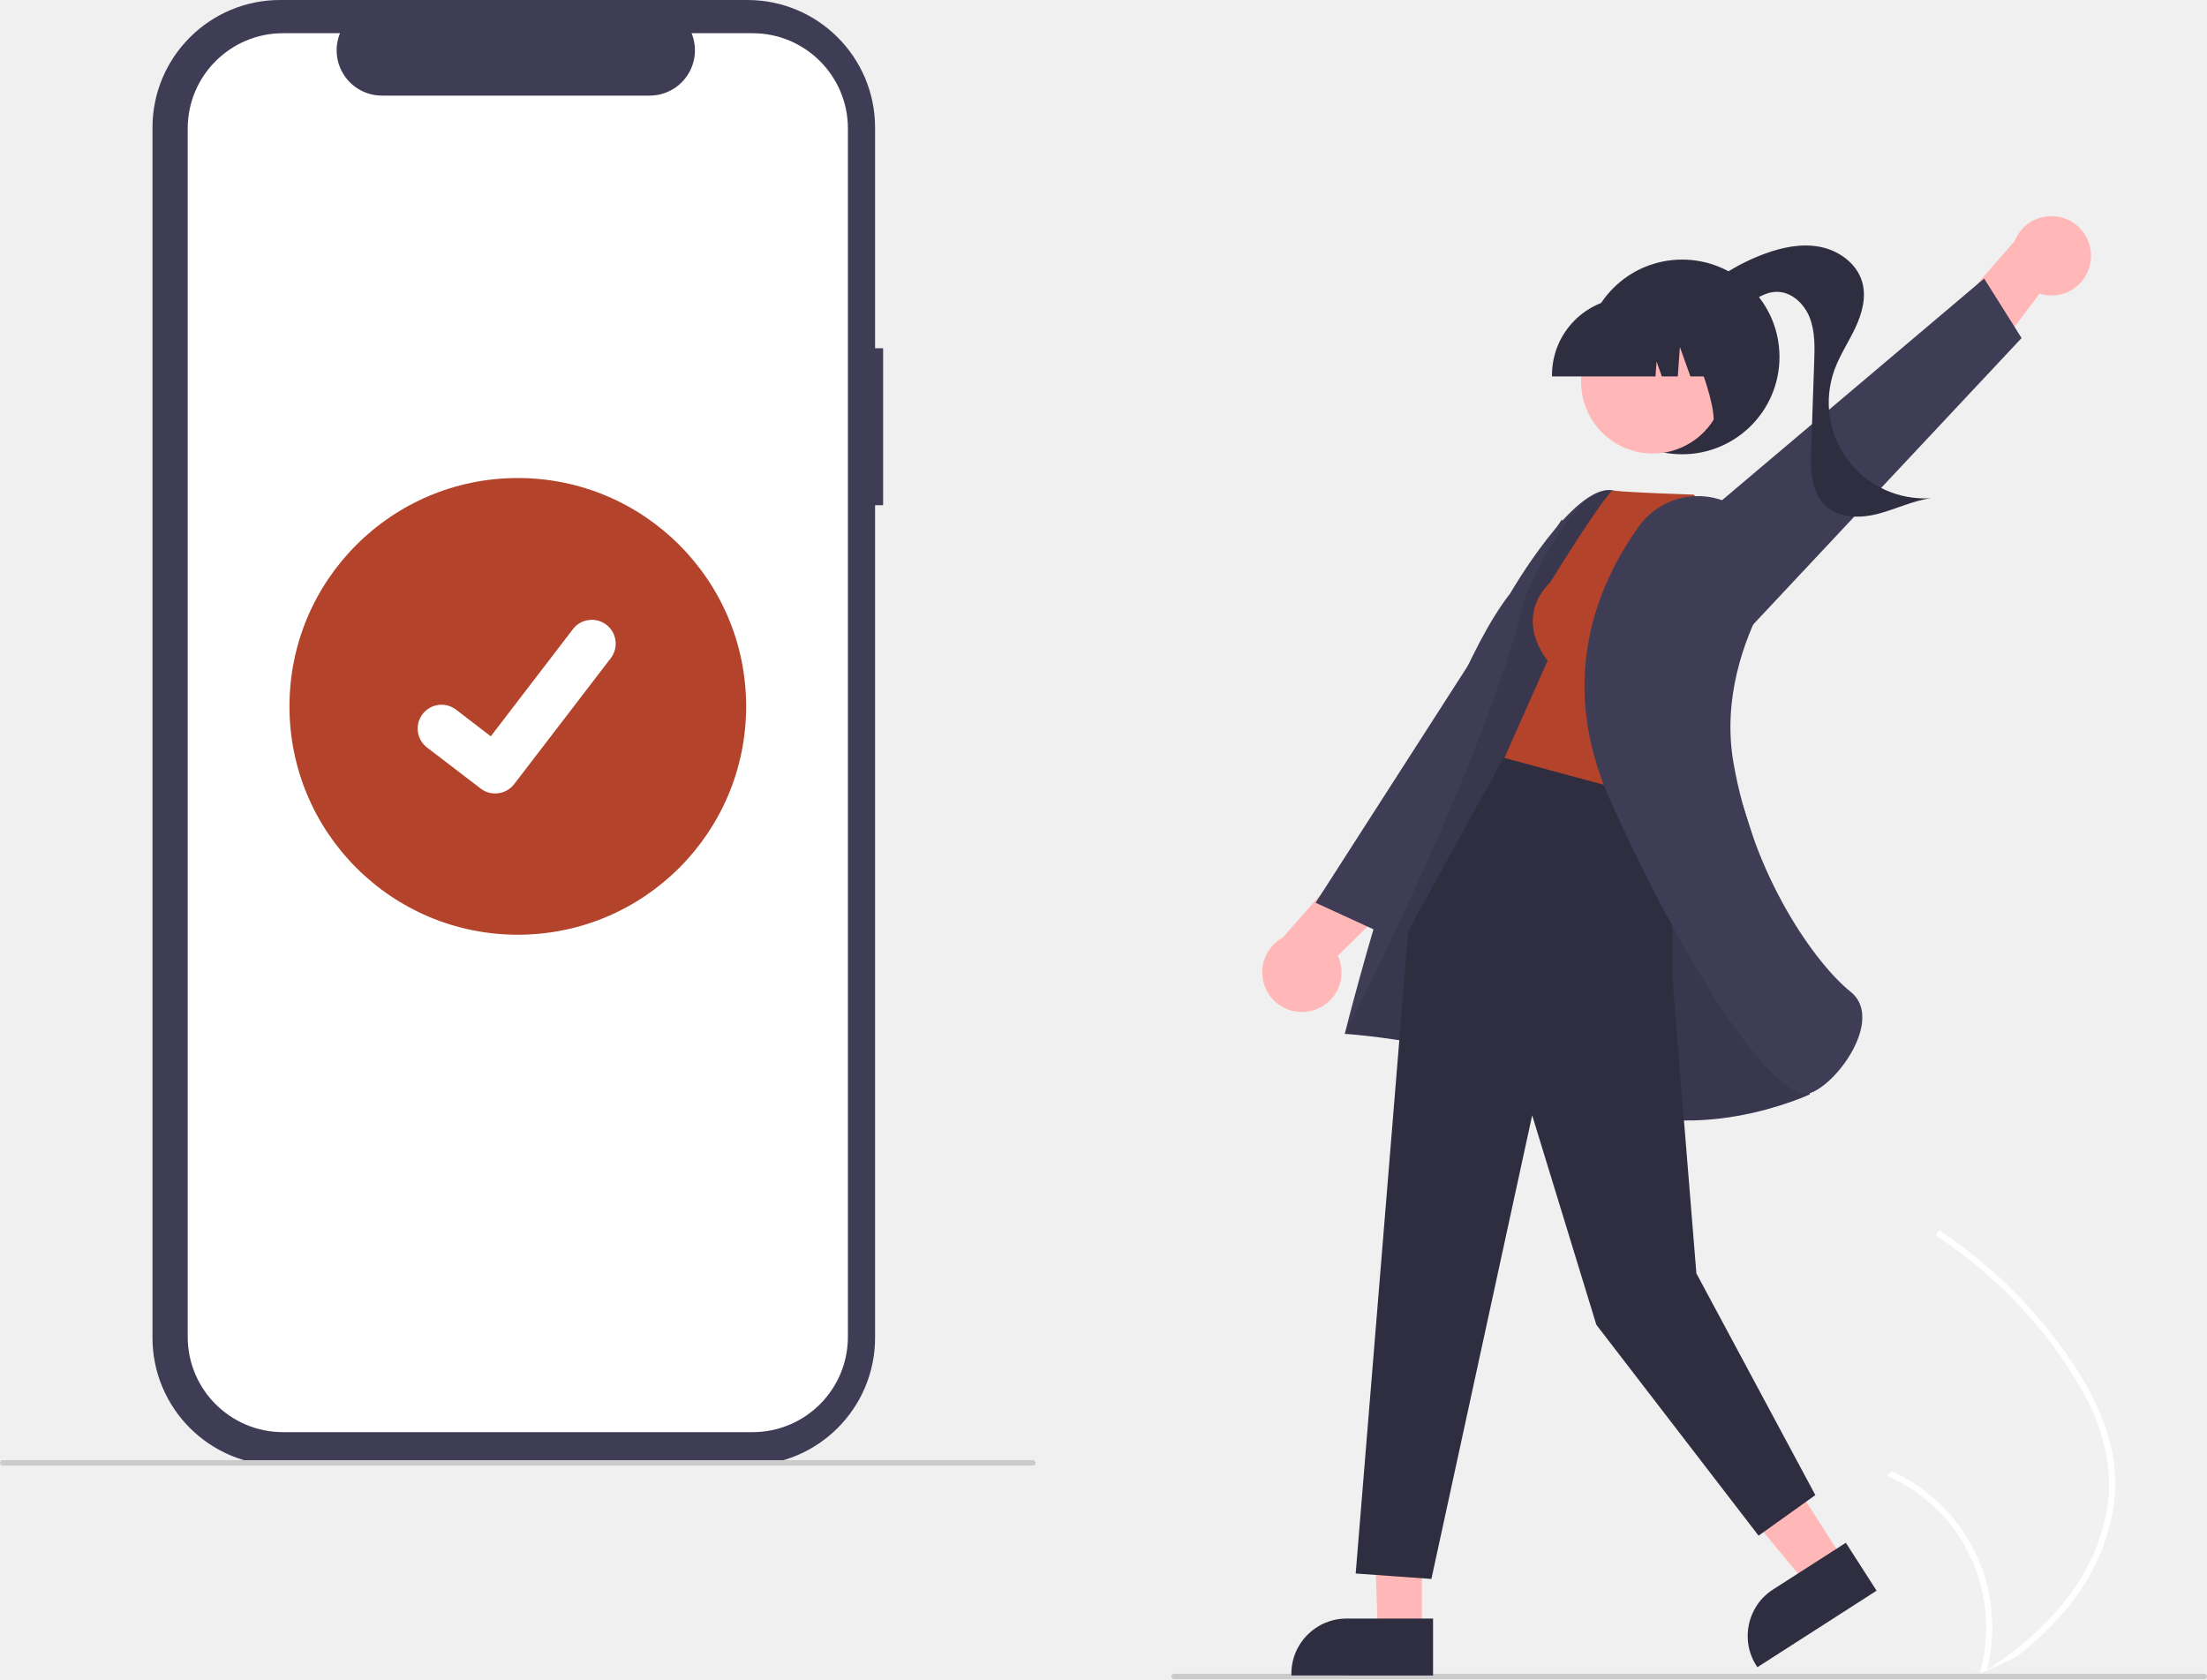
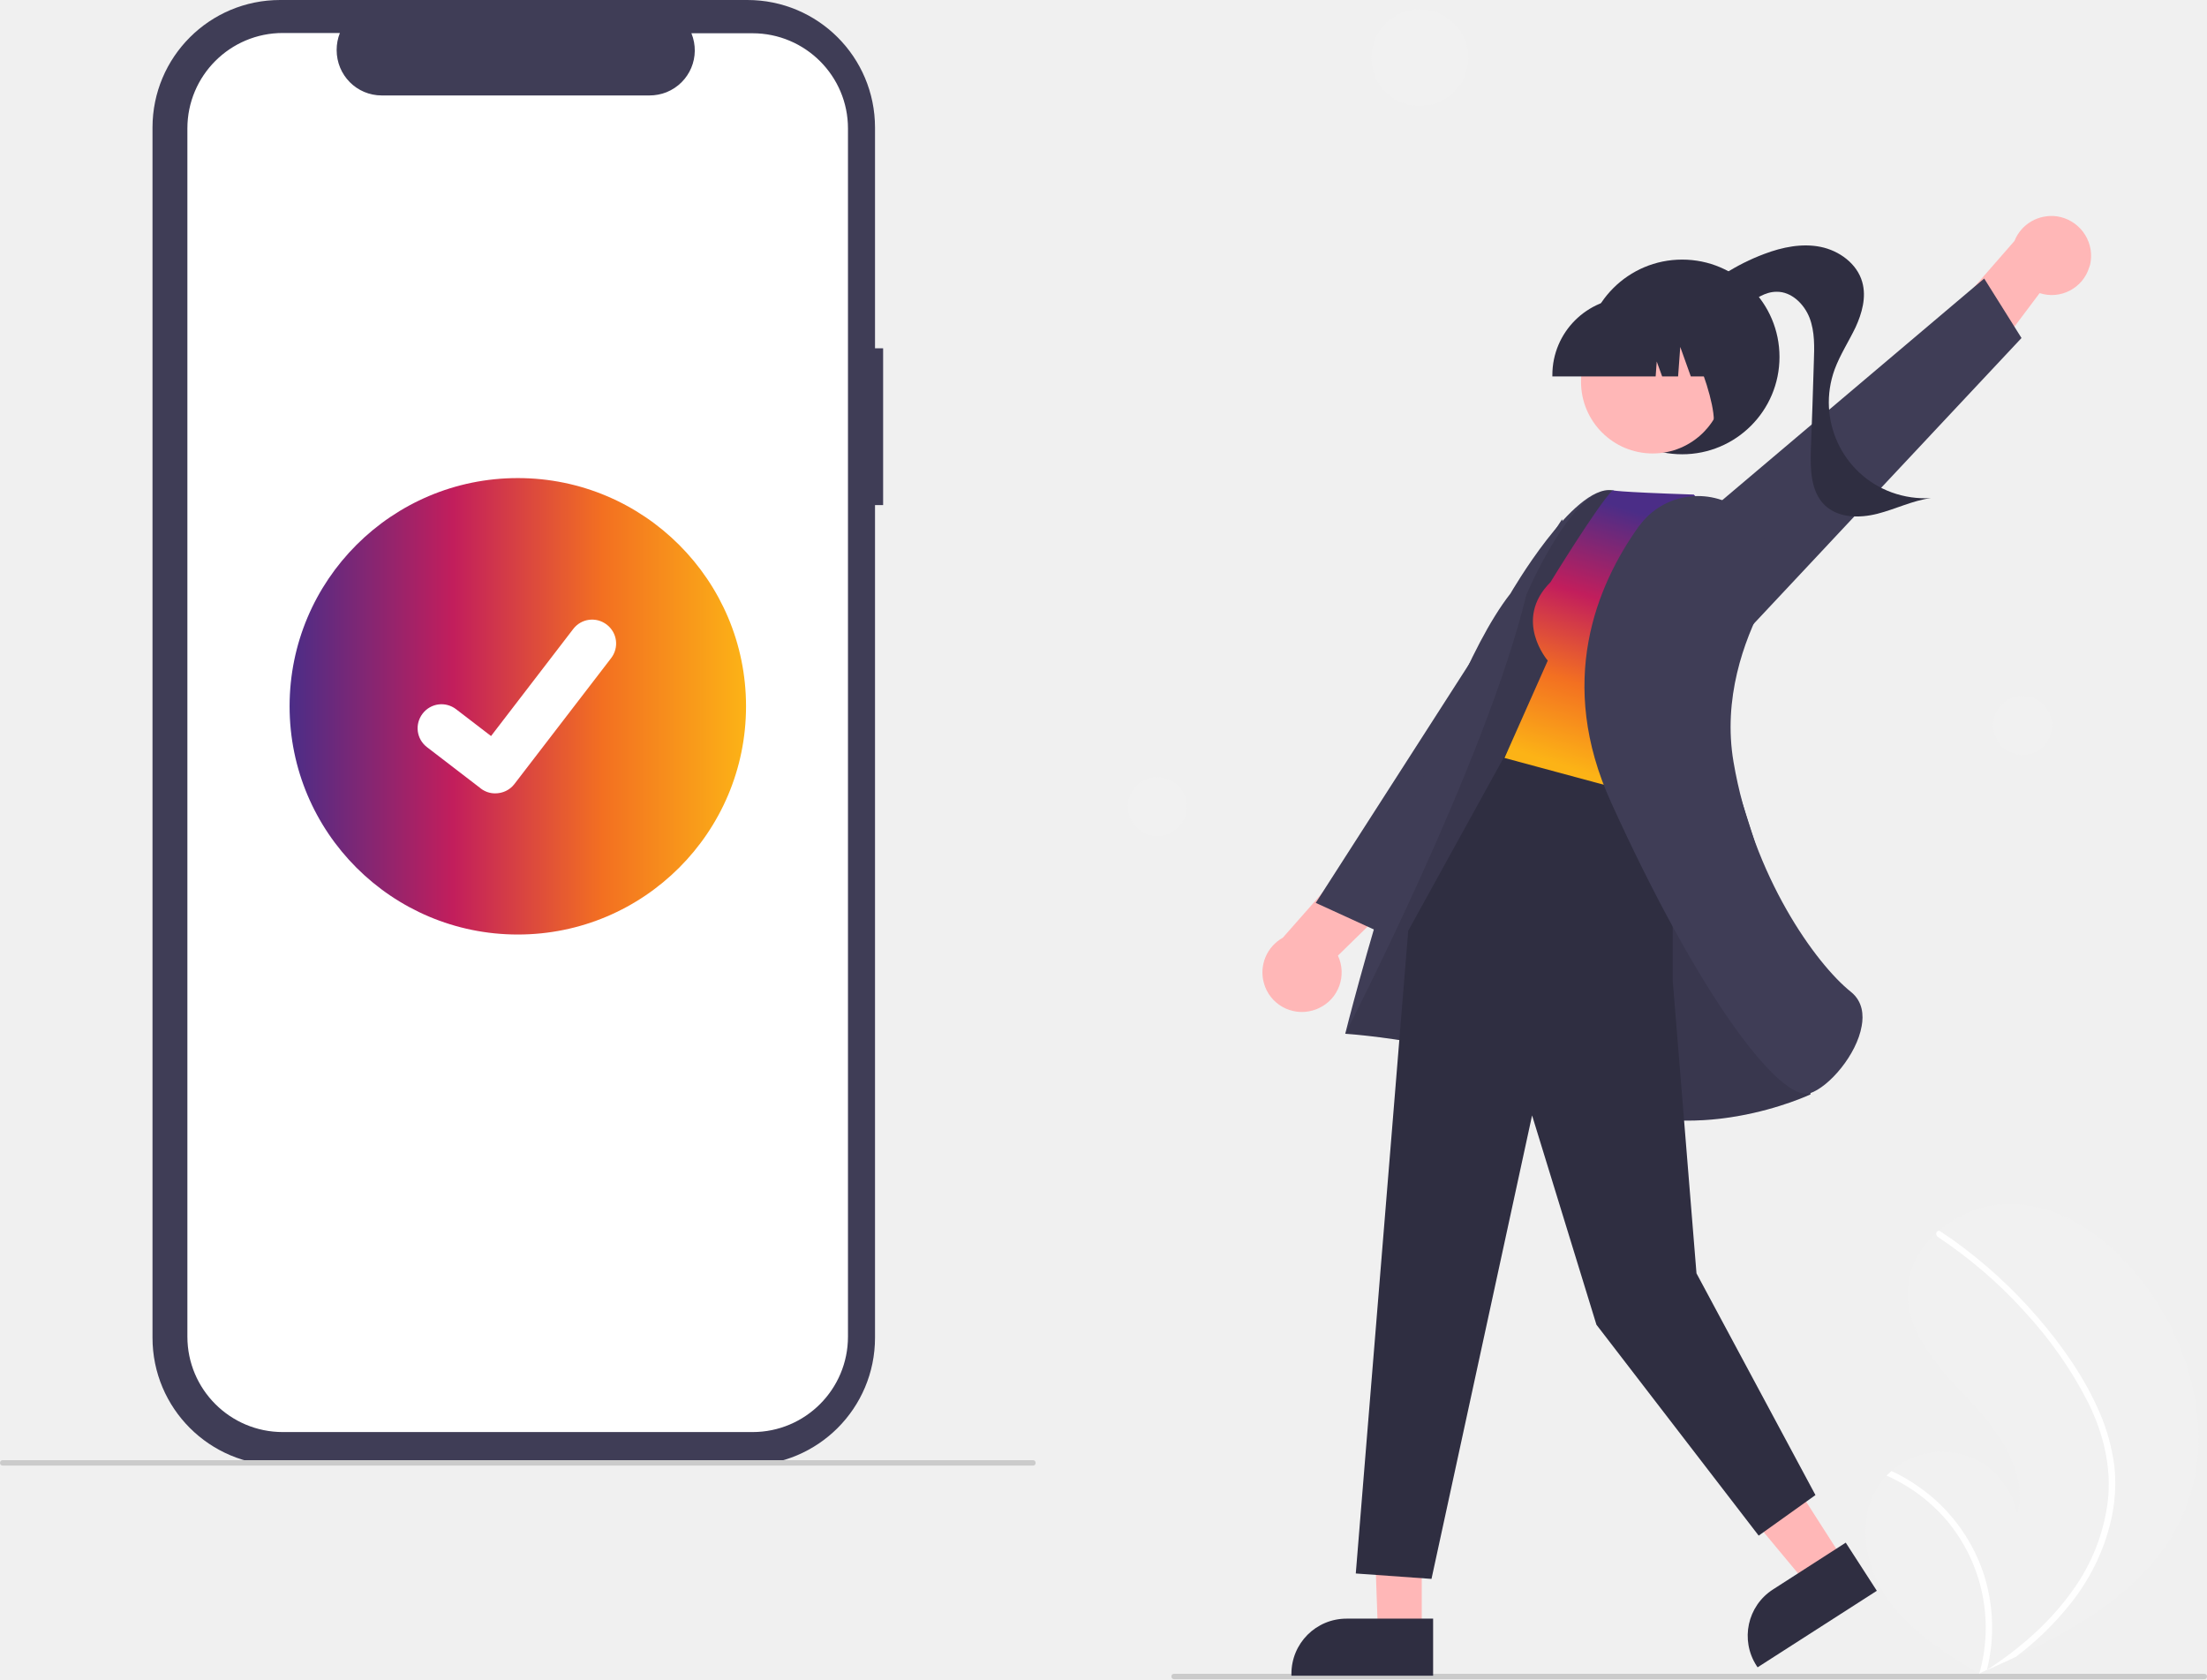
- <svg xmlns="http://www.w3.org/2000/svg" data-name="Layer 1" width="816.215" height="621" viewBox="0 0 816.215 621">
-   <path d="M518.501,268.281h-2.978V186.711A47.211,47.211,0,0,0,468.313,139.5H295.495a47.211,47.211,0,0,0-47.211,47.211V634.212a47.211,47.211,0,0,0,47.211,47.211H468.312a47.211,47.211,0,0,0,47.211-47.211v-307.868h2.978Z" transform="translate(-191.8923 -139.5)" fill="#3f3d56" />
-   <path d="M470.217,151.783H447.659A16.75,16.75,0,0,1,432.15,174.859H333.145a16.75,16.75,0,0,1-15.508-23.076H296.567A35.256,35.256,0,0,0,261.311,187.039V633.884a35.256,35.256,0,0,0,35.256,35.256H470.217a35.256,35.256,0,0,0,35.256-35.256h0V187.039A35.256,35.256,0,0,0,470.217,151.783Z" transform="translate(-191.8923 -139.5)" fill="#fff" />
-   <path d="M573.892,681.5h-381a1,1,0,0,1,0-2h381a1,1,0,0,1,0,2Z" transform="translate(-191.8923 -139.5)" fill="#cbcbcb" />
-   <circle id="baf12095-0797-4180-a98d-6422936d747a" data-name="Ellipse 44" cx="191.5" cy="261.234" r="84.446" fill="#b3432a" />
-   <path id="b582f34e-fd02-4670-b1d8-d23f069ed737-115" data-name="Path 395" d="M375.024,432.947a8.758,8.758,0,0,1-5.269-1.751l-.094-.071-19.846-15.182a8.819,8.819,0,1,1,10.732-13.998l12.855,9.858L403.778,372.174a8.816,8.816,0,0,1,12.36-1.633l.003.002-.189.262.194-.262a8.826,8.826,0,0,1,1.631,12.362l-35.729,46.592a8.821,8.821,0,0,1-7.015,3.439Z" transform="translate(-191.8923 -139.5)" fill="#fff" />
-   <path d="M886.137,689.8a26.263,26.263,0,0,1,3.606-4.595c.565-.586,1.16-1.137,1.774-1.674a28.142,28.142,0,0,1,46.402,16.007c4.124-15.252-6.612-30.276-17.406-41.816-10.8-11.536-23.143-24.191-23.081-39.998.03-8.796,4.333-16.643,10.829-22.46.2-.176.401-.352.605-.522a41.071,41.071,0,0,1,28.288-9.858c19.199,1.028,35.963,13.932,47.605,29.238,18.739,24.627,26.95,59.197,13.832,87.231-11.539,24.656-36.149,39.298-61.265,51.069q-5.261,2.466-10.501,4.783c-.023.006-.048.023-.071.029-.168.074-.336.148-.494.224-.721.318-1.442.636-2.157.95l.331.216,1.033.669c-.358-.217-.712-.427-1.07-.644-.107-.066-.219-.127-.325-.193-12.336-7.402-24.843-15.232-33.365-26.788C881.867,719.67,878.313,702.484,886.137,689.8Z" transform="translate(-191.8923 -139.5)" fill="#f1f1f1" />
-   <path d="M968.44,661.936a69.818,69.818,0,0,1,5.376,19.53,60.624,60.624,0,0,1-.731,18.012,77.675,77.675,0,0,1-15.577,33.322,111.792,111.792,0,0,1-20.182,19.62q-5.26,2.466-10.501,4.783c-.023.006-.048.023-.072.029-.168.074-.336.148-.494.224-.721.318-1.442.636-2.157.95l.331.216,1.033.669c-.358-.217-.712-.427-1.07-.644-.106-.066-.219-.127-.325-.193a61.796,61.796,0,0,0-11.207-55.647A62.325,62.325,0,0,0,889.743,685.205c.564-.586,1.16-1.137,1.774-1.674a64.619,64.619,0,0,1,9.904,5.655,63.317,63.317,0,0,1,23.959,31.74,64.735,64.735,0,0,1,1.405,36.188c.619-.405,1.241-.82,1.845-1.234,11.492-7.75,22.083-17.057,30.061-28.471a72.261,72.261,0,0,0,12.822-32.585c1.529-12.834-1.682-25.454-7.412-36.905a151.257,151.257,0,0,0-23.696-33.67,171.872,171.872,0,0,0-31.776-27.322,1.236,1.236,0,0,1-.366-1.664,1.051,1.051,0,0,1,.605-.522.915.915,0,0,1,.78.158c1.44.961,2.868,1.931,4.279,2.929a173.822,173.822,0,0,1,31.765,29.016C954.721,637.4,962.94,649.126,968.44,661.936Z" transform="translate(-191.8923 -139.5)" fill="#fff" />
-   <circle id="ae2e9f9a-ed63-4994-961d-af4fbb6f5199" data-name="Ellipse 44" cx="525.042" cy="21.276" r="17.934" fill="#f1f1f1" />
-   <circle id="b777be60-18da-4893-88a8-55a275d98bc2" data-name="Ellipse 44" cx="748.042" cy="268.276" r="10.934" fill="#f1f1f1" />
-   <circle id="a703acd2-aa23-4bff-9a86-75b7d9a928c1" data-name="Ellipse 44" cx="428.042" cy="298.276" r="10.934" fill="#f1f1f1" />
-   <path d="M626.108,760.5h381a1,1,0,1,0,0-2h-381a1,1,0,0,0,0,2Z" transform="translate(-191.8923 -139.5)" fill="#cbcbcb" />
-   <path d="M965.062,236.135a14.652,14.652,0,0,0-28.137-7.426l-30.917,35.444,9.072,25.337,31.093-41.415A14.573,14.573,0,0,0,965.062,236.135Z" transform="translate(-191.8923 -139.5)" fill="#ffb7b7" />
-   <polygon points="645.013 234.549 747.642 125.02 733.799 103.012 605.076 211.876 645.013 234.549" fill="#3f3d56" />
-   <circle cx="622.108" cy="132" r="36" fill="#2f2e41" />
-   <path d="M816.894,251.163A75.485,75.485,0,0,1,844.357,233.404c6.639-2.459,13.865-3.979,20.805-2.582,6.941,1.397,13.504,6.198,15.44,13.008,1.583,5.568-.052,11.564-2.509,16.806-2.457,5.242-5.738,10.102-7.725,15.54a35.468,35.468,0,0,0,35.689,47.562c-6.819.914-13.105,4.119-19.771,5.825-6.666,1.706-14.533,1.59-19.486-3.185-5.241-5.052-5.346-13.267-5.093-20.542q.565-16.222,1.13-32.445c.192-5.515.356-11.208-1.633-16.356-1.989-5.148-6.716-9.656-12.235-9.609-4.183.035-7.885,2.569-11.239,5.068-3.354,2.499-6.905,5.165-11.071,5.536-4.166.372-8.923-2.711-8.611-6.882Z" transform="translate(-191.8923 -139.5)" fill="#2f2e41" />
-   <path d="M677.269,513.223a14.652,14.652,0,0,1-11.039-26.925l31.101-35.284,26.305,5.683-36.997,36.238a14.573,14.573,0,0,1-9.369,20.287Z" transform="translate(-191.8923 -139.5)" fill="#ffb7b7" />
-   <polygon points="587.698 247.405 510.183 344.705 486.555 333.857 577.665 192.012 587.698 247.405" fill="#3f3d56" />
-   <polygon points="525.848 541.211 507.374 540.921 509.596 603.887 525.845 603.887 525.848 541.211" fill="#ffb7b7" />
-   <path d="M721.882,738.082l-32.001-.001h-.001A20.395,20.395,0,0,0,669.486,758.474v.663l52.395.002Z" transform="translate(-191.8923 -139.5)" fill="#2f2e41" />
-   <polygon points="648.165 524.511 627.984 537.467 668.352 586.032 682.026 577.253 648.165 524.511" fill="#ffb7b7" />
-   <path d="M874.54,710.049,847.611,727.338l-.001.001a20.395,20.395,0,0,0-6.143,28.179l.358.558,44.091-28.307Z" transform="translate(-191.8923 -139.5)" fill="#2f2e41" />
-   <path d="M847.247,471.74s-44.84-148.927-59.25-150.94-37.628,38.213-37.628,38.213c-30.103,38.408-61.144,162.821-61.144,162.821s51.747,3.238,89.573,23.363,82.468-1.019,82.468-1.019Z" transform="translate(-191.8923 -139.5)" fill="#3f3d56" />
-   <path d="M847.247,471.74s-44.84-148.927-59.25-150.94-31.731,38.621-31.731,38.621c-15,62-67.041,162.413-67.041,162.413s51.747,3.238,89.573,23.363,82.468-1.019,82.468-1.019Z" transform="translate(-191.8923 -139.5)" opacity="0.1" style="isolation:isolate" />
-   <polygon points="618.567 287.682 618.567 362.517 627.374 470.921 671.374 552.921 650.374 567.921 590.374 489.921 566.643 412.472 529.374 583.921 501.374 581.921 520.82 344.21 557.721 277.3 618.567 287.682" fill="#2f2e41" />
-   <path d="M765.25,354.8c-14,14-1,29-1,29l-16,36,63,17,22.016-98.378-15-16c-30-1-30.016-1.622-30.016-1.622C782.994,325.944,765.25,354.8,765.25,354.8Z" transform="translate(-191.8923 -139.5)" fill="#b3432a" />
-   <path d="M835.803,328.23a26.884,26.884,0,0,0-37.777,5.913c-15.838,22.052-30.482,57.661-10.305,102.072,32.399,71.31,60.593,107.814,72.055,107.811a4.56,4.56,0,0,0,1.473-.231c7.055-2.394,17.256-14.332,19.103-24.853.661-3.766.504-9.011-4-12.612-12.936-10.346-36.158-42.562-43.402-84.964-4.003-23.43,3.76-44.772,10.978-58.55a26.879,26.879,0,0,0-7.777-34.329h0Z" transform="translate(-191.8923 -139.5)" fill="#3f3d56" />
-   <circle cx="803.14" cy="280.711" r="26.5" transform="translate(-228.1167 280.1343) rotate(-28.6632)" fill="#ffb7b7" />
-   <path d="M765.872,278.707h38.266l.393-5.494,1.962,5.494h5.892l.778-10.889,3.889,10.889h11.401v-.539a28.624,28.624,0,0,0-28.592-28.592h-5.395A28.624,28.624,0,0,0,765.872,278.168Z" transform="translate(-191.8923 -139.5)" fill="#2f2e41" />
-   <path d="M822.67,298.454,839,293.156V253.5H808.156l.764.762C819.544,264.873,831.36,302.519,822.67,298.454Z" transform="translate(-191.8923 -139.5)" fill="#2f2e41" />
+ <svg xmlns="http://www.w3.org/2000/svg" version="1.1" id="Layer_1" x="0px" y="0px" viewBox="0 0 816.2 621" style="enable-background:new 0 0 816.2 621;" xml:space="preserve">
+   <style type="text/css">
+ 	.st0{fill:#3F3D56;}
+ 	.st1{fill:#FFFFFF;}
+ 	.st2{fill:#CBCBCB;}
+ 	.st3{fill:url(#baf12095-0797-4180-a98d-6422936d747a_1_);}
+ 	.st4{fill:#F1F1F1;}
+ 	.st5{fill:#FFB7B7;}
+ 	.st6{fill:#2F2E41;}
+ 	.st7{opacity:0.1;enable-background:new    ;}
+ 	.st8{fill:url(#SVGID_1_);}
+ </style>
+   <path class="st0" d="M326.6,128.8h-3V47.2c0-26.1-21.1-47.2-47.2-47.2l0,0H103.6C77.5,0,56.4,21.1,56.4,47.2v447.5  c0,26.1,21.1,47.2,47.2,47.2l0,0h172.8c26.1,0,47.2-21.1,47.2-47.2V186.8h3V128.8z" />
+   <path class="st1" d="M278.3,12.3h-22.6c3.5,8.6-0.6,18.3-9.2,21.8c-2,0.8-4.2,1.2-6.3,1.2h-99c-9.3,0-16.7-7.5-16.7-16.8  c0-2.2,0.4-4.3,1.2-6.3h-21.1c-19.5,0-35.3,15.8-35.3,35.3c0,0,0,0,0,0v446.8c0,19.5,15.8,35.3,35.3,35.3l0,0h173.7  c19.5,0,35.3-15.8,35.3-35.3l0,0V47.5C313.6,28.1,297.8,12.3,278.3,12.3C278.3,12.3,278.3,12.3,278.3,12.3z" />
+   <path class="st2" d="M382,542H1c-0.6,0-1-0.4-1-1s0.4-1,1-1h381c0.6,0,1,0.4,1,1S382.6,542,382,542z" />
+   <linearGradient id="baf12095-0797-4180-a98d-6422936d747a_1_" gradientUnits="userSpaceOnUse" x1="107.054" y1="261.234" x2="275.946" y2="261.234">
+     <stop offset="0" style="stop-color:#4B2D87" />
+     <stop offset="0.359" style="stop-color:#C21E5C" />
+     <stop offset="0.686" style="stop-color:#F37021" />
+     <stop offset="1" style="stop-color:#FCB316" />
+   </linearGradient>
+   <circle id="baf12095-0797-4180-a98d-6422936d747a" class="st3" cx="191.5" cy="261.2" r="84.4" />
+   <path id="b582f34e-fd02-4670-b1d8-d23f069ed737-83" class="st1" d="M183.1,293.4c-1.9,0-3.7-0.6-5.3-1.8l-0.1-0.1l-19.8-15.2  c-3.9-3-4.6-8.5-1.6-12.4c3-3.9,8.5-4.6,12.4-1.6l0,0l12.9,9.9l30.4-39.6c3-3.9,8.5-4.6,12.4-1.6c0,0,0,0,0,0l0,0l-0.2,0.3l0.2-0.3  c3.9,3,4.6,8.5,1.6,12.4L190.2,290C188.5,292.2,185.9,293.4,183.1,293.4L183.1,293.4z" />
+   <path class="st4" d="M694.2,550.3c1-1.7,2.2-3.2,3.6-4.6c0.6-0.6,1.2-1.1,1.8-1.7c11.6-10.3,29.4-9.3,39.7,2.3  c3.4,3.9,5.7,8.6,6.7,13.7c4.1-15.3-6.6-30.3-17.4-41.8c-10.8-11.5-23.1-24.2-23.1-40c0-8.8,4.3-16.6,10.8-22.5  c0.2-0.2,0.4-0.4,0.6-0.5c7.9-6.7,18-10.3,28.3-9.9c19.2,1,36,13.9,47.6,29.2c18.7,24.6,27,59.2,13.8,87.2  c-11.5,24.7-36.1,39.3-61.3,51.1c-3.5,1.6-7,3.2-10.5,4.8c0,0,0,0-0.1,0c-0.2,0.1-0.3,0.1-0.5,0.2c-0.7,0.3-1.4,0.6-2.2,1l0.3,0.2  l1,0.7c-0.4-0.2-0.7-0.4-1.1-0.6c-0.1-0.1-0.2-0.1-0.3-0.2c-12.3-7.4-24.8-15.2-33.4-26.8C690,580.2,686.4,563,694.2,550.3z" />
+   <path class="st1" d="M776.5,522.4c2.7,6.2,4.5,12.8,5.4,19.5c0.7,6,0.4,12.1-0.7,18c-2.4,12.2-7.8,23.6-15.6,33.3  c-5.9,7.4-12.7,14-20.2,19.6c-3.5,1.6-7,3.2-10.5,4.8c0,0,0,0-0.1,0c-0.2,0.1-0.3,0.1-0.5,0.2c-0.7,0.3-1.4,0.6-2.2,1l0.3,0.2l1,0.7  c-0.4-0.2-0.7-0.4-1.1-0.6c-0.1-0.1-0.2-0.1-0.3-0.2c5.5-19.3,1.3-40-11.2-55.6c-6.2-7.6-14.1-13.6-23.1-17.6  c0.6-0.6,1.2-1.1,1.8-1.7c3.5,1.6,6.8,3.5,9.9,5.7c11.2,7.7,19.6,18.9,24,31.7c3.9,11.7,4.4,24.2,1.4,36.2c0.6-0.4,1.2-0.8,1.8-1.2  c11.5-7.7,22.1-17.1,30.1-28.5c6.9-9.6,11.3-20.8,12.8-32.6c1.5-12.8-1.7-25.5-7.4-36.9c-6.3-12.3-14.3-23.6-23.7-33.7  c-9.4-10.4-20.1-19.5-31.8-27.3c-0.5-0.4-0.7-1.1-0.4-1.7c0.1-0.2,0.3-0.4,0.6-0.5c0.3-0.1,0.6,0,0.8,0.2c1.4,1,2.9,1.9,4.3,2.9  c11.7,8.3,22.4,18.1,31.8,29C762.8,497.9,771,509.6,776.5,522.4z" />
+   <ellipse id="ae2e9f9a-ed63-4994-961d-af4fbb6f5199" transform="matrix(0.2128 -0.9771 0.9771 0.2128 392.5495 529.7716)" class="st4" cx="525" cy="21.3" rx="17.9" ry="17.9" />
+   <circle id="b777be60-18da-4893-88a8-55a275d98bc2" class="st4" cx="748" cy="268.3" r="10.9" />
+   <circle id="a703acd2-aa23-4bff-9a86-75b7d9a928c1" class="st4" cx="428" cy="298.3" r="10.9" />
+   <path class="st2" d="M434.2,621h381c0.6,0,1-0.4,1-1s-0.4-1-1-1h-381c-0.6,0-1,0.4-1,1S433.7,621,434.2,621z" />
+   <path class="st5" d="M773.2,96.6c1.1-8-4.5-15.4-12.5-16.6c-6.7-0.9-13.2,2.8-15.7,9.1l-30.9,35.4l9.1,25.3l31.1-41.4  c7.7,2.5,15.9-1.8,18.3-9.4C772.9,98.3,773.1,97.5,773.2,96.6z" />
+   <polygon class="st0" points="645,234.5 747.6,125 733.8,103 605.1,211.9 " />
+   <circle class="st6" cx="622.1" cy="132" r="36" />
+   <path class="st6" d="M625,111.7c7.7-7.9,17.1-13.9,27.5-17.8c6.6-2.5,13.9-4,20.8-2.6c6.9,1.4,13.5,6.2,15.4,13  c1.6,5.6-0.1,11.6-2.5,16.8c-2.5,5.2-5.7,10.1-7.7,15.5c-6.7,18.4,2.7,38.8,21.1,45.5c4.7,1.7,9.6,2.4,14.5,2.1  c-6.8,0.9-13.1,4.1-19.8,5.8c-6.7,1.7-14.5,1.6-19.5-3.2c-5.2-5.1-5.3-13.3-5.1-20.5c0.4-10.8,0.8-21.6,1.1-32.4  c0.2-5.5,0.4-11.2-1.6-16.4c-2-5.1-6.7-9.7-12.2-9.6c-4.2,0-7.9,2.6-11.2,5.1c-3.4,2.5-6.9,5.2-11.1,5.5c-4.2,0.4-8.9-2.7-8.6-6.9  L625,111.7z" />
+   <path class="st5" d="M485.4,373.7c-7.8,2.2-15.9-2.4-18-10.2c-1.8-6.5,1.1-13.4,7-16.7l31.1-35.3l26.3,5.7l-37,36.2  c3.4,7.3,0.3,16-7,19.4C487,373.2,486.2,373.5,485.4,373.7L485.4,373.7z" />
+   <polygon class="st0" points="587.7,247.4 510.2,344.7 486.6,333.9 577.7,192 " />
+   <polygon class="st5" points="525.8,541.2 507.4,540.9 509.6,603.9 525.8,603.9 " />
+   <path class="st6" d="M530,598.6l-32,0h0c-11.3,0-20.4,9.1-20.4,20.4v0.7l52.4,0L530,598.6z" />
+   <polygon class="st5" points="648.2,524.5 628,537.5 668.4,586 682,577.3 " />
+   <path class="st6" d="M682.6,570.5l-26.9,17.3l0,0c-9.5,6.1-12.2,18.7-6.1,28.2l0.4,0.6l44.1-28.3L682.6,570.5z" />
+   <path class="st0" d="M655.4,332.2c0,0-44.8-148.9-59.2-150.9s-37.6,38.2-37.6,38.2c-30.1,38.4-61.1,162.8-61.1,162.8  s51.7,3.2,89.6,23.4s82.5-1,82.5-1L655.4,332.2z" />
+   <path class="st7" d="M655.4,332.2c0,0-44.8-148.9-59.2-150.9s-31.7,38.6-31.7,38.6c-15,62-67,162.4-67,162.4s51.7,3.2,89.6,23.4  s82.5-1,82.5-1L655.4,332.2z" />
+   <polygon class="st6" points="618.6,287.7 618.6,362.5 627.4,470.9 671.4,552.9 650.4,567.9 590.4,489.9 566.6,412.5 529.4,583.9   501.4,581.9 520.8,344.2 557.7,277.3 " />
+   <linearGradient id="SVGID_1_" gradientUnits="userSpaceOnUse" x1="585.597" y1="285.692" x2="615.244" y2="192.516">
+     <stop offset="0" style="stop-color:#FCB316" />
+     <stop offset="0.314" style="stop-color:#F37021" />
+     <stop offset="0.641" style="stop-color:#C21E5C" />
+     <stop offset="1" style="stop-color:#4B2D87" />
+   </linearGradient>
+   <path class="st8" d="M573.4,215.3c-14,14-1,29-1,29l-16,36l63,17l22-98.4l-15-16c-30-1-30-1.6-30-1.6  C591.1,186.4,573.4,215.3,573.4,215.3z" />
+   <path class="st0" d="M643.9,188.7c-11.9-8.8-28.8-6.3-37.6,5.7c-0.1,0.1-0.1,0.2-0.2,0.2c-15.8,22.1-30.5,57.7-10.3,102.1  c32.4,71.3,60.6,107.8,72.1,107.8c0.5,0,1-0.1,1.5-0.2c7.1-2.4,17.3-14.3,19.1-24.9c0.7-3.8,0.5-9-4-12.6  c-12.9-10.3-36.2-42.6-43.4-85c-4-23.4,3.8-44.8,11-58.5c6.3-11.8,3-26.4-7.8-34.3l0,0L643.9,188.7z" />
+   <circle class="st5" cx="611.2" cy="141.2" r="26.5" />
+   <path class="st6" d="M574,139.2h38.3l0.4-5.5l2,5.5h5.9l0.8-10.9l3.9,10.9h11.4v-0.5c0-15.8-12.8-28.6-28.6-28.6h-5.4  c-15.8,0-28.6,12.8-28.6,28.6V139.2z" />
+   <path class="st6" d="M630.8,159l16.3-5.3V114h-30.8l0.8,0.8C627.7,125.4,639.5,163,630.8,159z" />
</svg>
